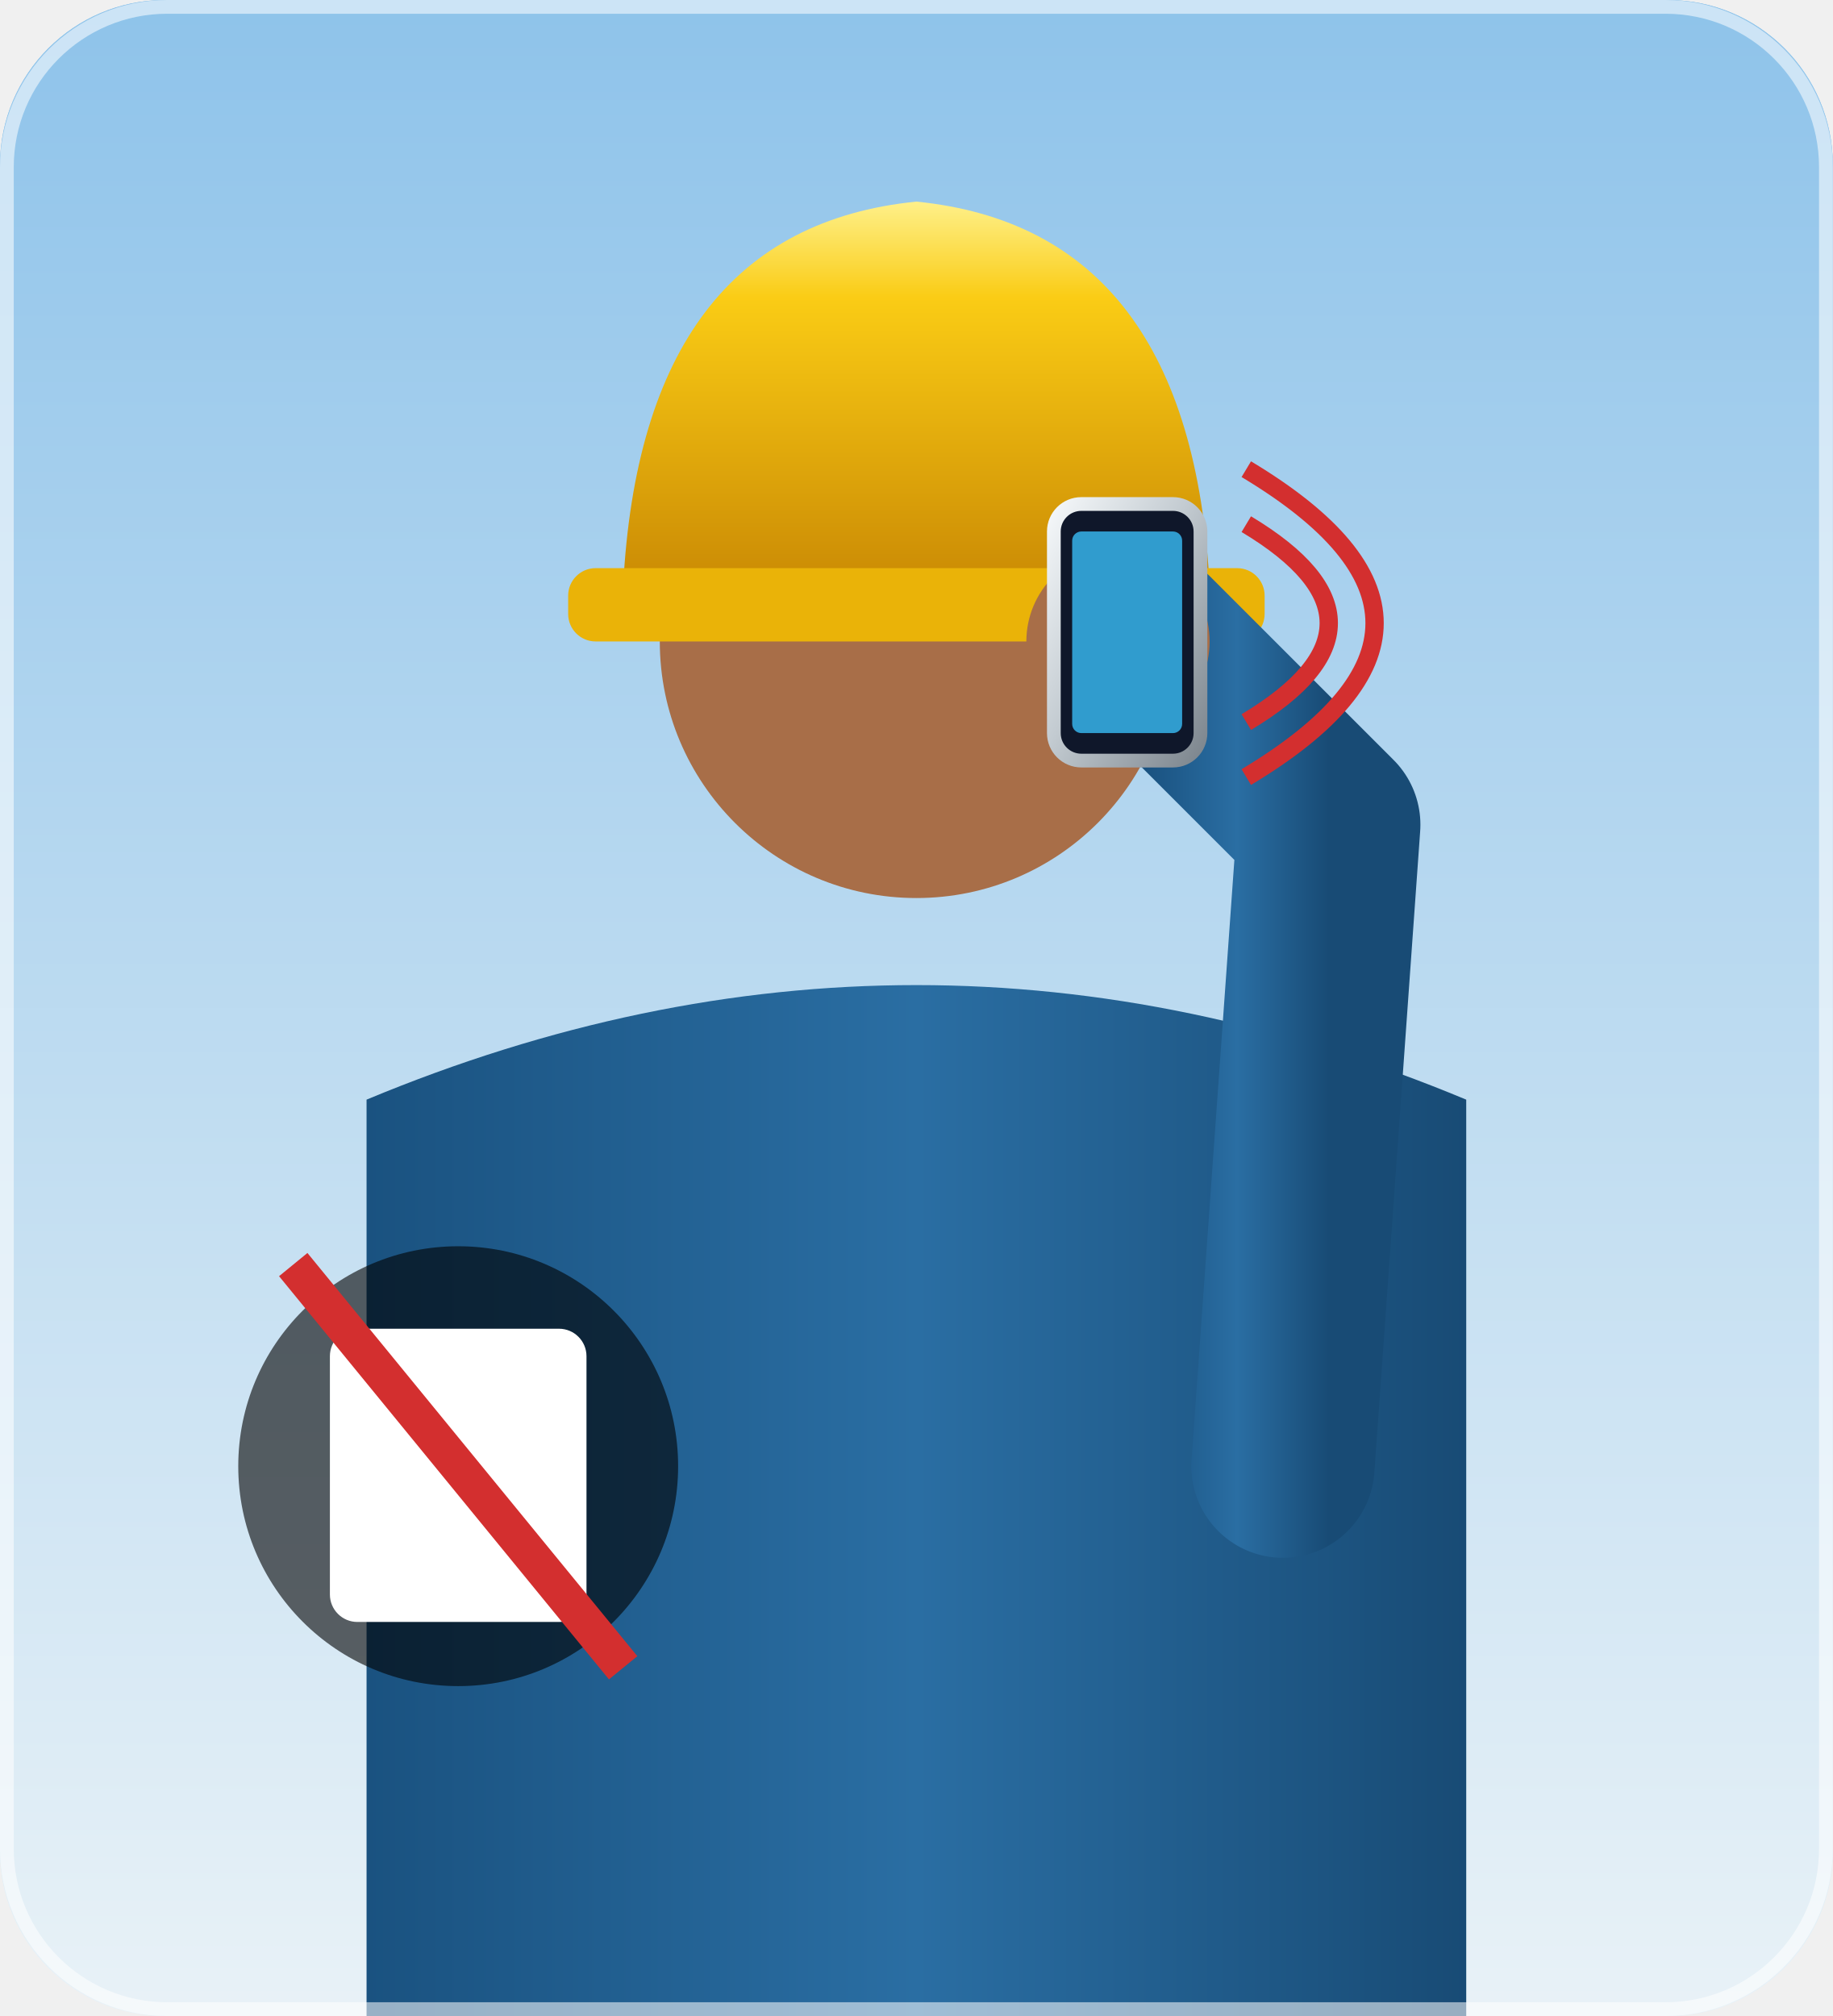
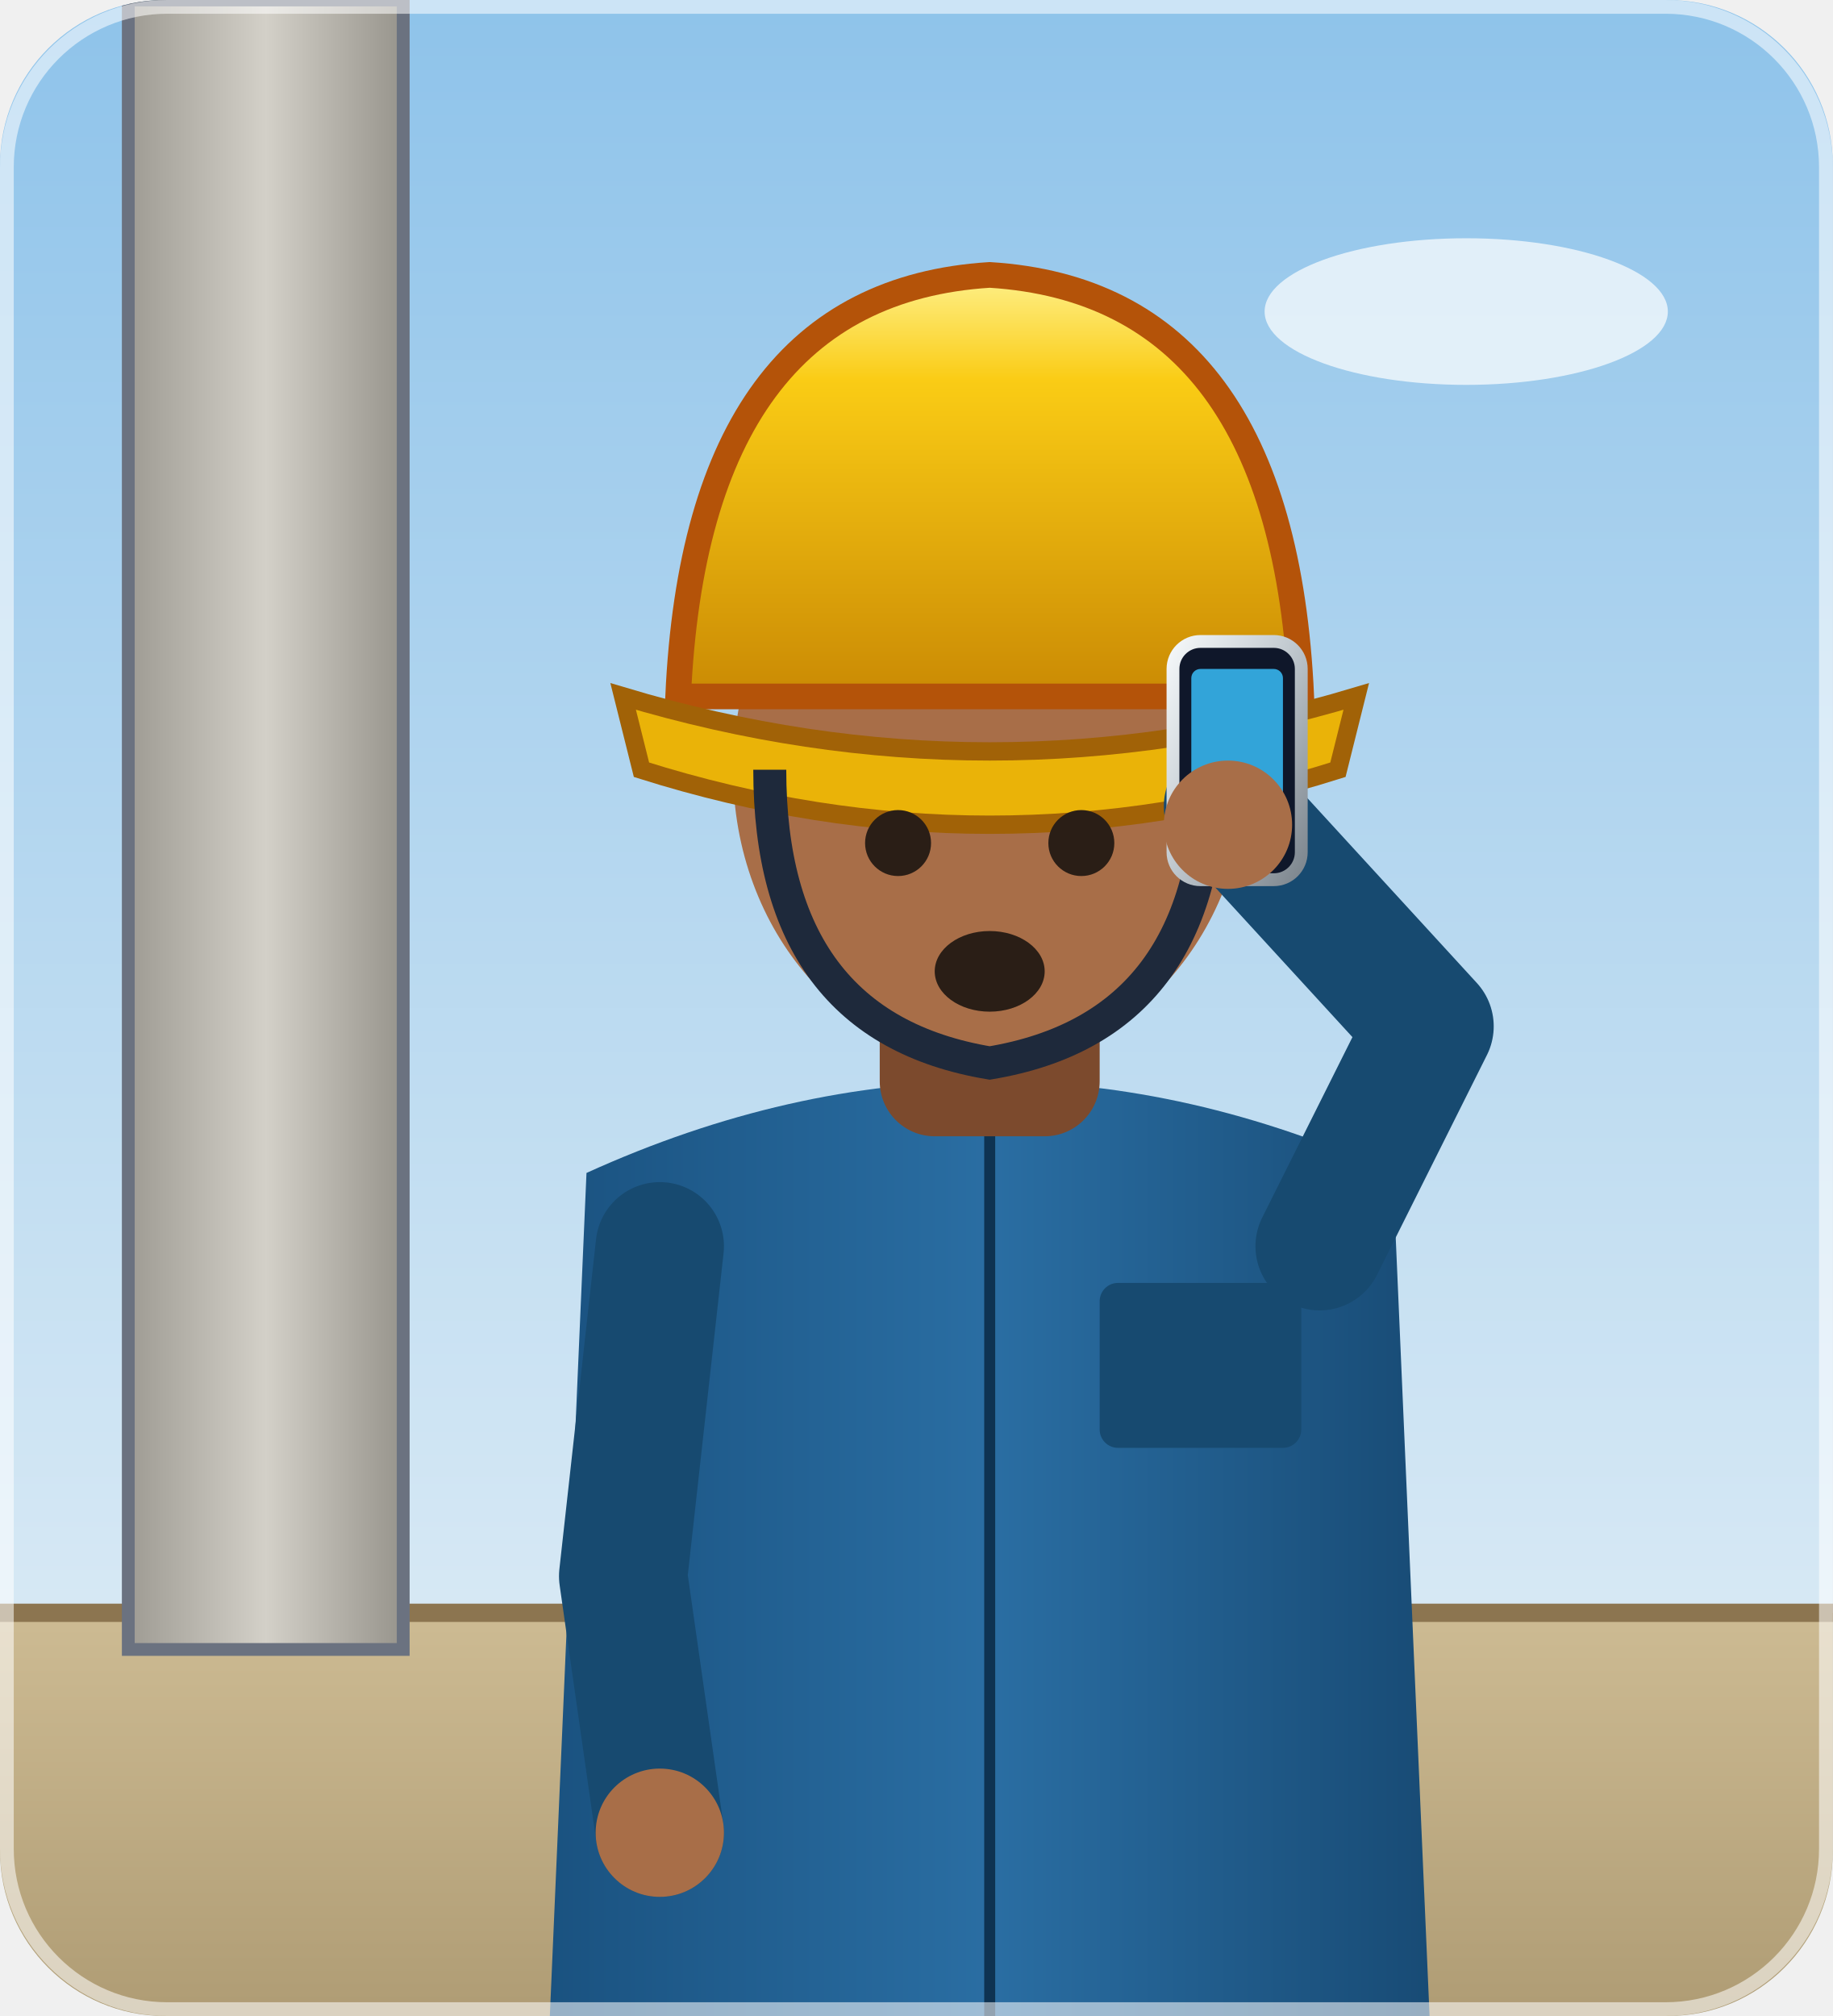
<svg xmlns="http://www.w3.org/2000/svg" viewBox="0 0 200 220" width="200" height="220">
  <defs>
    <linearGradient id="sky" x1="0" y1="0" x2="0" y2="1">
      <stop offset="0" stop-color="#8EC3EA" />
      <stop offset="1" stop-color="#E9F2F7" />
    </linearGradient>
+     <linearGradient id="storm" x1="0" y1="0" x2="0" y2="1">
+       <stop offset="0" stop-color="#1B2433" />
+       <stop offset="1" stop-color="#4A5568" />
+     </linearGradient>
    <linearGradient id="ground" x1="0" y1="0" x2="0" y2="1">
      <stop offset="0" stop-color="#CDBB93" />
      <stop offset="1" stop-color="#AF9C74" />
+     </linearGradient>
+     <linearGradient id="road" x1="0" y1="0" x2="0" y2="1">
+       <stop offset="0" stop-color="#5B6470" />
+       <stop offset="1" stop-color="#3F4650" />
    </linearGradient>
    <linearGradient id="pole" x1="0" y1="0" x2="1" y2="0">
      <stop offset="0" stop-color="#9E9B93" />
      <stop offset="0.5" stop-color="#D3D0C8" />
      <stop offset="1" stop-color="#97948C" />
    </linearGradient>
+     <linearGradient id="steelPole" x1="0" y1="0" x2="1" y2="0">
+       <stop offset="0" stop-color="#6E7780" />
+       <stop offset="0.5" stop-color="#C9D0D6" />
+       <stop offset="1" stop-color="#666F78" />
+     </linearGradient>
    <linearGradient id="steelArm" x1="0" y1="0" x2="0" y2="1">
      <stop offset="0" stop-color="#8A939B" />
      <stop offset="1" stop-color="#4F575F" />
    </linearGradient>
    <linearGradient id="porcelain" x1="0" y1="0" x2="1" y2="0">
-       <stop offset="0" stop-color="#C9D2D8" />
-       <stop offset="0.5" stop-color="#FFFFFF" />
-       <stop offset="1" stop-color="#B8C2C9" />
+       <stop offset="0" stop-color="#7A3B1E" />
+       <stop offset="0.5" stop-color="#B0643A" />
+       <stop offset="1" stop-color="#6B3219" />
    </linearGradient>
    <linearGradient id="shirt" x1="0" y1="0" x2="1" y2="0">
      <stop offset="0" stop-color="#1A5280" />
      <stop offset="0.5" stop-color="#2A6EA3" />
      <stop offset="1" stop-color="#184B75" />
    </linearGradient>
+     <linearGradient id="poly" x1="0" y1="0" x2="1" y2="1">
+       <stop offset="0" stop-color="#3E8FD6" />
+       <stop offset="0.35" stop-color="#BFE3FF" />
+       <stop offset="0.5" stop-color="#3C8AD0" />
+       <stop offset="0.75" stop-color="#A7D6FF" />
+       <stop offset="1" stop-color="#2F76B8" />
+     </linearGradient>
    <linearGradient id="webO" x1="0" y1="0" x2="0" y2="1">
      <stop offset="0" stop-color="#FF9F45" />
      <stop offset="0.5" stop-color="#F7811F" />
      <stop offset="1" stop-color="#D9640C" />
+     </linearGradient>
+     <linearGradient id="webBack" x1="0" y1="0" x2="0" y2="1">
+       <stop offset="0" stop-color="#C2560A" />
+       <stop offset="1" stop-color="#8F3C06" />
    </linearGradient>
    <linearGradient id="steel" x1="0" y1="0" x2="1" y2="1">
      <stop offset="0" stop-color="#F4F7F9" />
      <stop offset="0.45" stop-color="#C3CBD1" />
      <stop offset="1" stop-color="#7D868E" />
    </linearGradient>
    <linearGradient id="board" x1="0" y1="0" x2="1" y2="1">
      <stop offset="0" stop-color="#9A6A3C" />
      <stop offset="1" stop-color="#6E4524" />
    </linearGradient>
    <linearGradient id="paper" x1="0" y1="0" x2="0" y2="1">
      <stop offset="0" stop-color="#FFFFFF" />
      <stop offset="1" stop-color="#ECEFF2" />
    </linearGradient>
    <linearGradient id="bench" x1="0" y1="0" x2="0" y2="1">
      <stop offset="0" stop-color="#C9965E" />
      <stop offset="1" stop-color="#9E6B38" />
    </linearGradient>
+     <linearGradient id="tarp" x1="0" y1="0" x2="0" y2="1">
+       <stop offset="0" stop-color="#2F6EA6" />
+       <stop offset="1" stop-color="#1F4F7C" />
+     </linearGradient>
    <linearGradient id="rust" x1="0" y1="0" x2="1" y2="1">
      <stop offset="0" stop-color="#C46A2B" />
      <stop offset="0.5" stop-color="#9A4517" />
      <stop offset="1" stop-color="#6E2E0E" />
-     </linearGradient>
-     <linearGradient id="cone" x1="0" y1="0" x2="1" y2="0">
-       <stop offset="0" stop-color="#E65100" />
-       <stop offset="0.5" stop-color="#FF7A29" />
-       <stop offset="1" stop-color="#D84315" />
    </linearGradient>
    <linearGradient id="bootSole" x1="0" y1="0" x2="1" y2="0">
      <stop offset="0" stop-color="#111827" />
      <stop offset="0.4" stop-color="#1F2937" />
      <stop offset="1" stop-color="#0F172A" />
    </linearGradient>
    <linearGradient id="bootLug" x1="0" y1="0" x2="0" y2="1">
      <stop offset="0" stop-color="#374151" />
      <stop offset="1" stop-color="#111827" />
    </linearGradient>
    <linearGradient id="helmetDome" x1="0" y1="0" x2="0" y2="1">
      <stop offset="0" stop-color="#FEF08A" />
      <stop offset="0.25" stop-color="#FACC15" />
      <stop offset="1" stop-color="#CA8A04" />
    </linearGradient>
-     <radialGradient id="wireGlow" cx="0.5" cy="0.5" r="0.5">
-       <stop offset="0" stop-color="#FFE38A" stop-opacity="0.6" />
-       <stop offset="1" stop-color="#FFE38A" stop-opacity="0" />
-     </radialGradient>
+     <linearGradient id="glass" x1="0" y1="0" x2="1" y2="1">
+       <stop offset="0" stop-color="#E9C46A" />
+       <stop offset="1" stop-color="#C7962E" />
+     </linearGradient>
+     <linearGradient id="pvc" x1="0" y1="0" x2="0" y2="1">
+       <stop offset="0" stop-color="#E5E7EB" />
+       <stop offset="0.5" stop-color="#9CA3AF" />
+       <stop offset="1" stop-color="#D1D5DB" />
+     </linearGradient>
+     <linearGradient id="water" x1="0" y1="0" x2="0" y2="1">
+       <stop offset="0" stop-color="#7FB8D8" />
+       <stop offset="1" stop-color="#3F7FA6" />
+     </linearGradient>
+     <linearGradient id="car" x1="0" y1="0" x2="0" y2="1">
+       <stop offset="0" stop-color="#E04848" />
+       <stop offset="1" stop-color="#9E1F1F" />
+     </linearGradient>
    <radialGradient id="flash" cx="0.5" cy="0.5" r="0.5">
-       <stop offset="0" stop-color="#FFFFFF" stop-opacity="0.85" />
-       <stop offset="0.4" stop-color="#FFF4B0" stop-opacity="0.45" />
+       <stop offset="0" stop-color="#FFFFFF" stop-opacity="0.9" />
+       <stop offset="0.4" stop-color="#FFF4B0" stop-opacity="0.5" />
      <stop offset="1" stop-color="#FFF4B0" stop-opacity="0" />
-     </radialGradient>
-     <radialGradient id="hazardGlow" cx="0.5" cy="0.5" r="0.5">
-       <stop offset="0" stop-color="#EF4444" stop-opacity="0.55" />
-       <stop offset="0.7" stop-color="#EF4444" stop-opacity="0.15" />
-       <stop offset="1" stop-color="#EF4444" stop-opacity="0" />
-     </radialGradient>
-     <radialGradient id="safeGlow" cx="0.5" cy="0.5" r="0.5">
-       <stop offset="0" stop-color="#10B981" stop-opacity="0.4" />
-       <stop offset="1" stop-color="#10B981" stop-opacity="0" />
    </radialGradient>
    <clipPath id="card">
      <rect x="0" y="0" width="200" height="220" rx="18" />
    </clipPath>
  </defs>
  <g clip-path="url(#card)">
    <rect width="200" height="220" fill="url(#sky)" />
-     <rect width="200" height="220" fill="url(#sky)" />
-     <path d="M40 220 L40 120 Q100 95 160 120 L160 220 Z" fill="url(#shirt)" />
-     <circle cx="100" cy="70" r="28" fill="#A86E48" />
-     <path d="M68 64 Q70 25 100 22 Q130 25 132 64 Z" fill="url(#helmetDome)" />
-     <rect x="62" y="62" width="76" height="8" rx="3" fill="#EAB308" />
-     <path d="M140 160 L145 90 L125 70" stroke="url(#shirt)" stroke-width="20" stroke-linecap="round" stroke-linejoin="round" fill="none" />
-     <circle cx="122" cy="70" r="10" fill="#A86E48" />
-     <rect x="115" y="55" width="16" height="28" rx="3" fill="#0F172A" stroke="url(#steel)" stroke-width="1.5" />
-     <rect x="117" y="58" width="12" height="22" rx="1" fill="#38BDF8" opacity="0.8" />
-     <path d="M136 57.2 Q154 68 136 78.8" stroke="#D32F2F" stroke-width="2" fill="none" />
-     <path d="M136 51.2 Q164 68 136 84.8" stroke="#D32F2F" stroke-width="2" fill="none" />
-     <circle cx="50" cy="160" r="24" fill="#000000" opacity="0.6" />
-     <rect x="36" y="145" width="28" height="32" rx="3" fill="#FFFFFF" />
-     <line x1="32" y1="138" x2="68" y2="182" stroke="#D32F2F" stroke-width="4" />
+     <rect y="176" width="200" height="44" fill="url(#ground)" />
+     <line x1="0" y1="176" x2="200" y2="176" stroke="#8C7550" stroke-width="2" />
+     <rect x="14" y="0" width="30" height="180" fill="url(#pole)" stroke="#6B7280" stroke-width="1.4" />
+     <ellipse cx="160" cy="34" rx="22" ry="8" fill="#FFFFFF" opacity="0.7" />
+     <path d="M60 220 L64 128 Q108 108 152 128 L156 220 Z" fill="url(#shirt)" />
+     <line x1="108" y1="122" x2="108" y2="220" stroke="#0E3352" stroke-width="1.2" />
+     <rect x="120" y="140" width="22" height="18" rx="2" fill="#174A70" />
+     <g transform="translate(108 84) rotate(0) scale(2.0)">
+       <rect x="-6" y="8" width="12" height="12" rx="3" fill="#7C4A2D" />
+       <ellipse cx="0" cy="0" rx="14" ry="16" fill="#A86E48" />
+       <path d="M-17 -4 Q-16 -26 0 -27 Q16 -26 17 -4 Z" fill="url(#helmetDome)" stroke="#B45309" stroke-width="1.4" />
+       <path d="M-20 -4 Q0 2 20 -4 L19 0 Q0 6 -19 0 Z" fill="#EAB308" stroke="#A16207" stroke-width="1" />
+       <path d="M-12 0 Q-12 14 0 16 Q12 14 12 0" fill="none" stroke="#1E293B" stroke-width="1.8" />
+       <circle cx="-5" cy="4" r="1.8" fill="#2A1E16" />
+       <circle cx="5" cy="4" r="1.8" fill="#2A1E16" />
+       <ellipse cx="0" cy="11" rx="3" ry="2.2" fill="#2A1E16" />
+     </g>
+     <path d="M144 136 L156 112 L134 88" stroke="#174A70" stroke-width="14" fill="none" stroke-linecap="round" stroke-linejoin="round" />
+     <rect x="128" y="70" width="14" height="26" rx="3" fill="#0F172A" stroke="url(#steel)" stroke-width="1.4" />
+     <rect x="130" y="73" width="10" height="19" rx="1" fill="#38BDF8" opacity="0.85" />
+     <circle cx="134" cy="90" r="7" fill="#A86E48" />
+     <path d="M72 136 L68 172 L72 200" stroke="#174A70" stroke-width="14" fill="none" stroke-linecap="round" stroke-linejoin="round" />
+     <circle cx="72" cy="200" r="7" fill="#A86E48" />
  </g>
  <rect x="0.75" y="0.75" width="198.5" height="218.5" rx="17.5" fill="none" stroke="#FFFFFF" stroke-opacity="0.55" stroke-width="1.5" />
-   <rect width="0" height="0" fill="#1D4ED8" />
-   <rect width="0" height="0" fill="#1E293B" />
-   <rect width="0" height="0" fill="#334155" />
-   <rect width="0" height="0" fill="#451A03" />
-   <circle cx="0" cy="0" r="0" fill="url(#bench)" />
-   <circle cx="0" cy="0" r="0" fill="url(#board)" />
-   <circle cx="0" cy="0" r="0" fill="url(#paper)" />
</svg>
